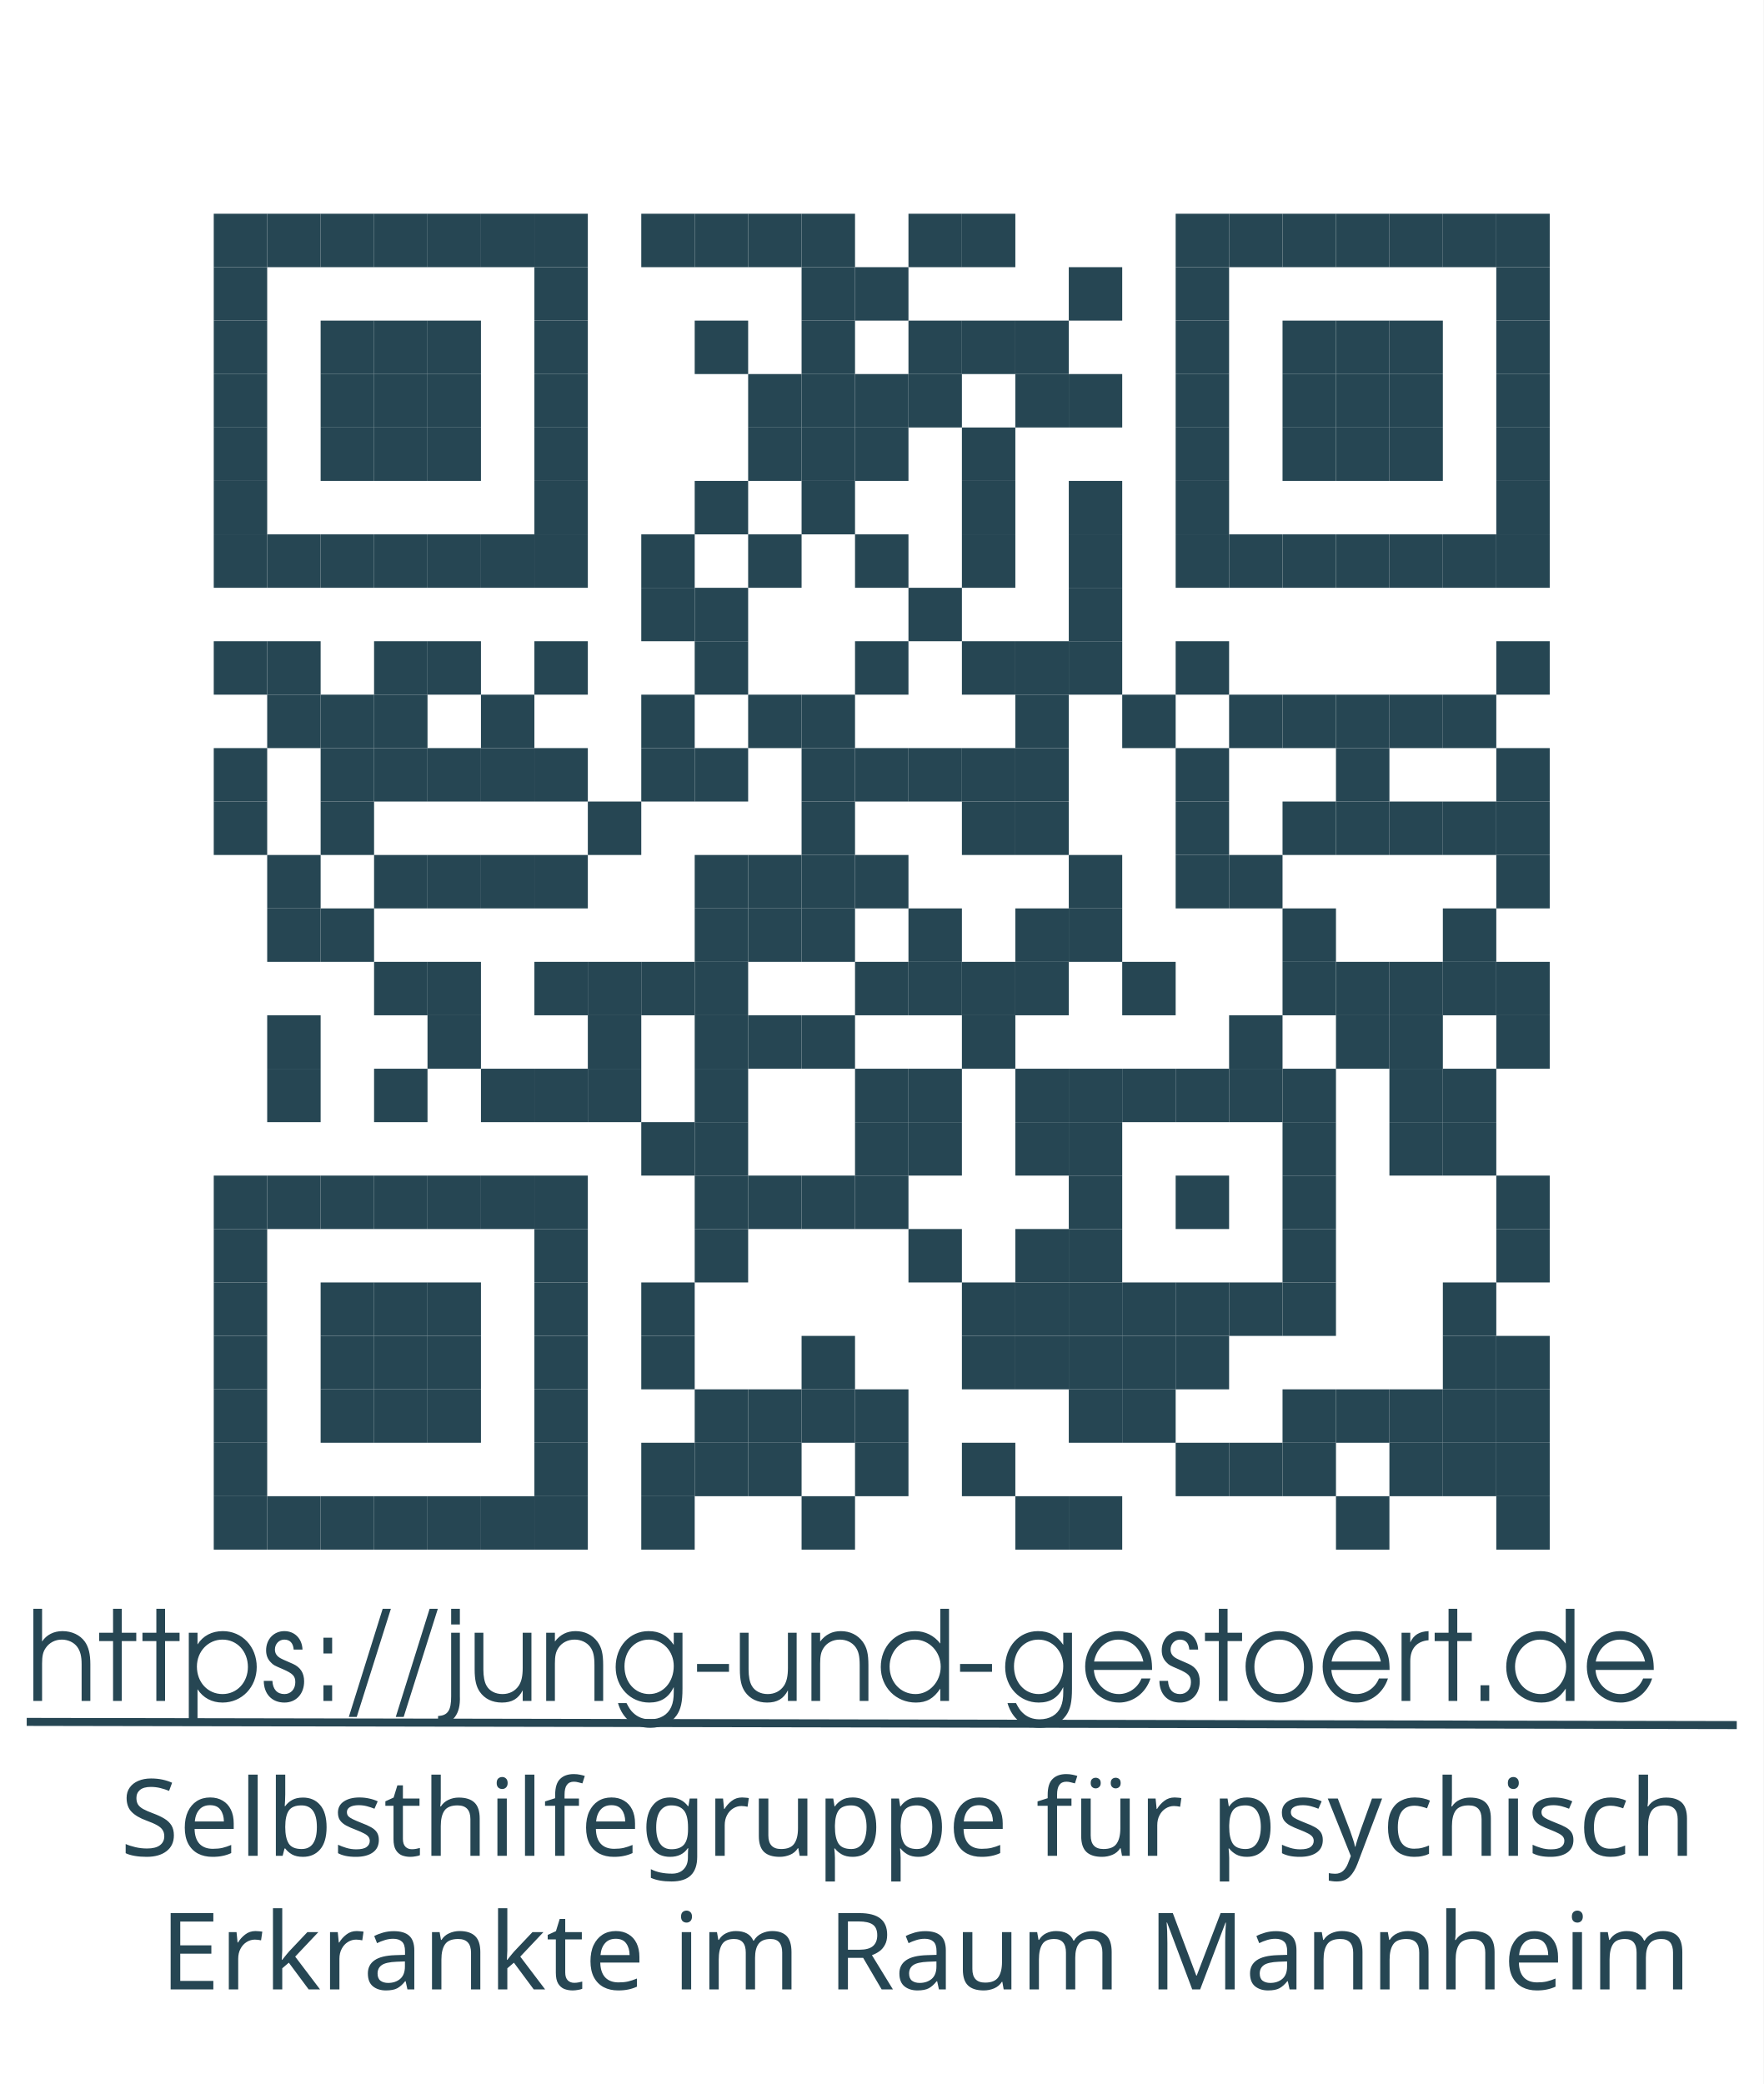
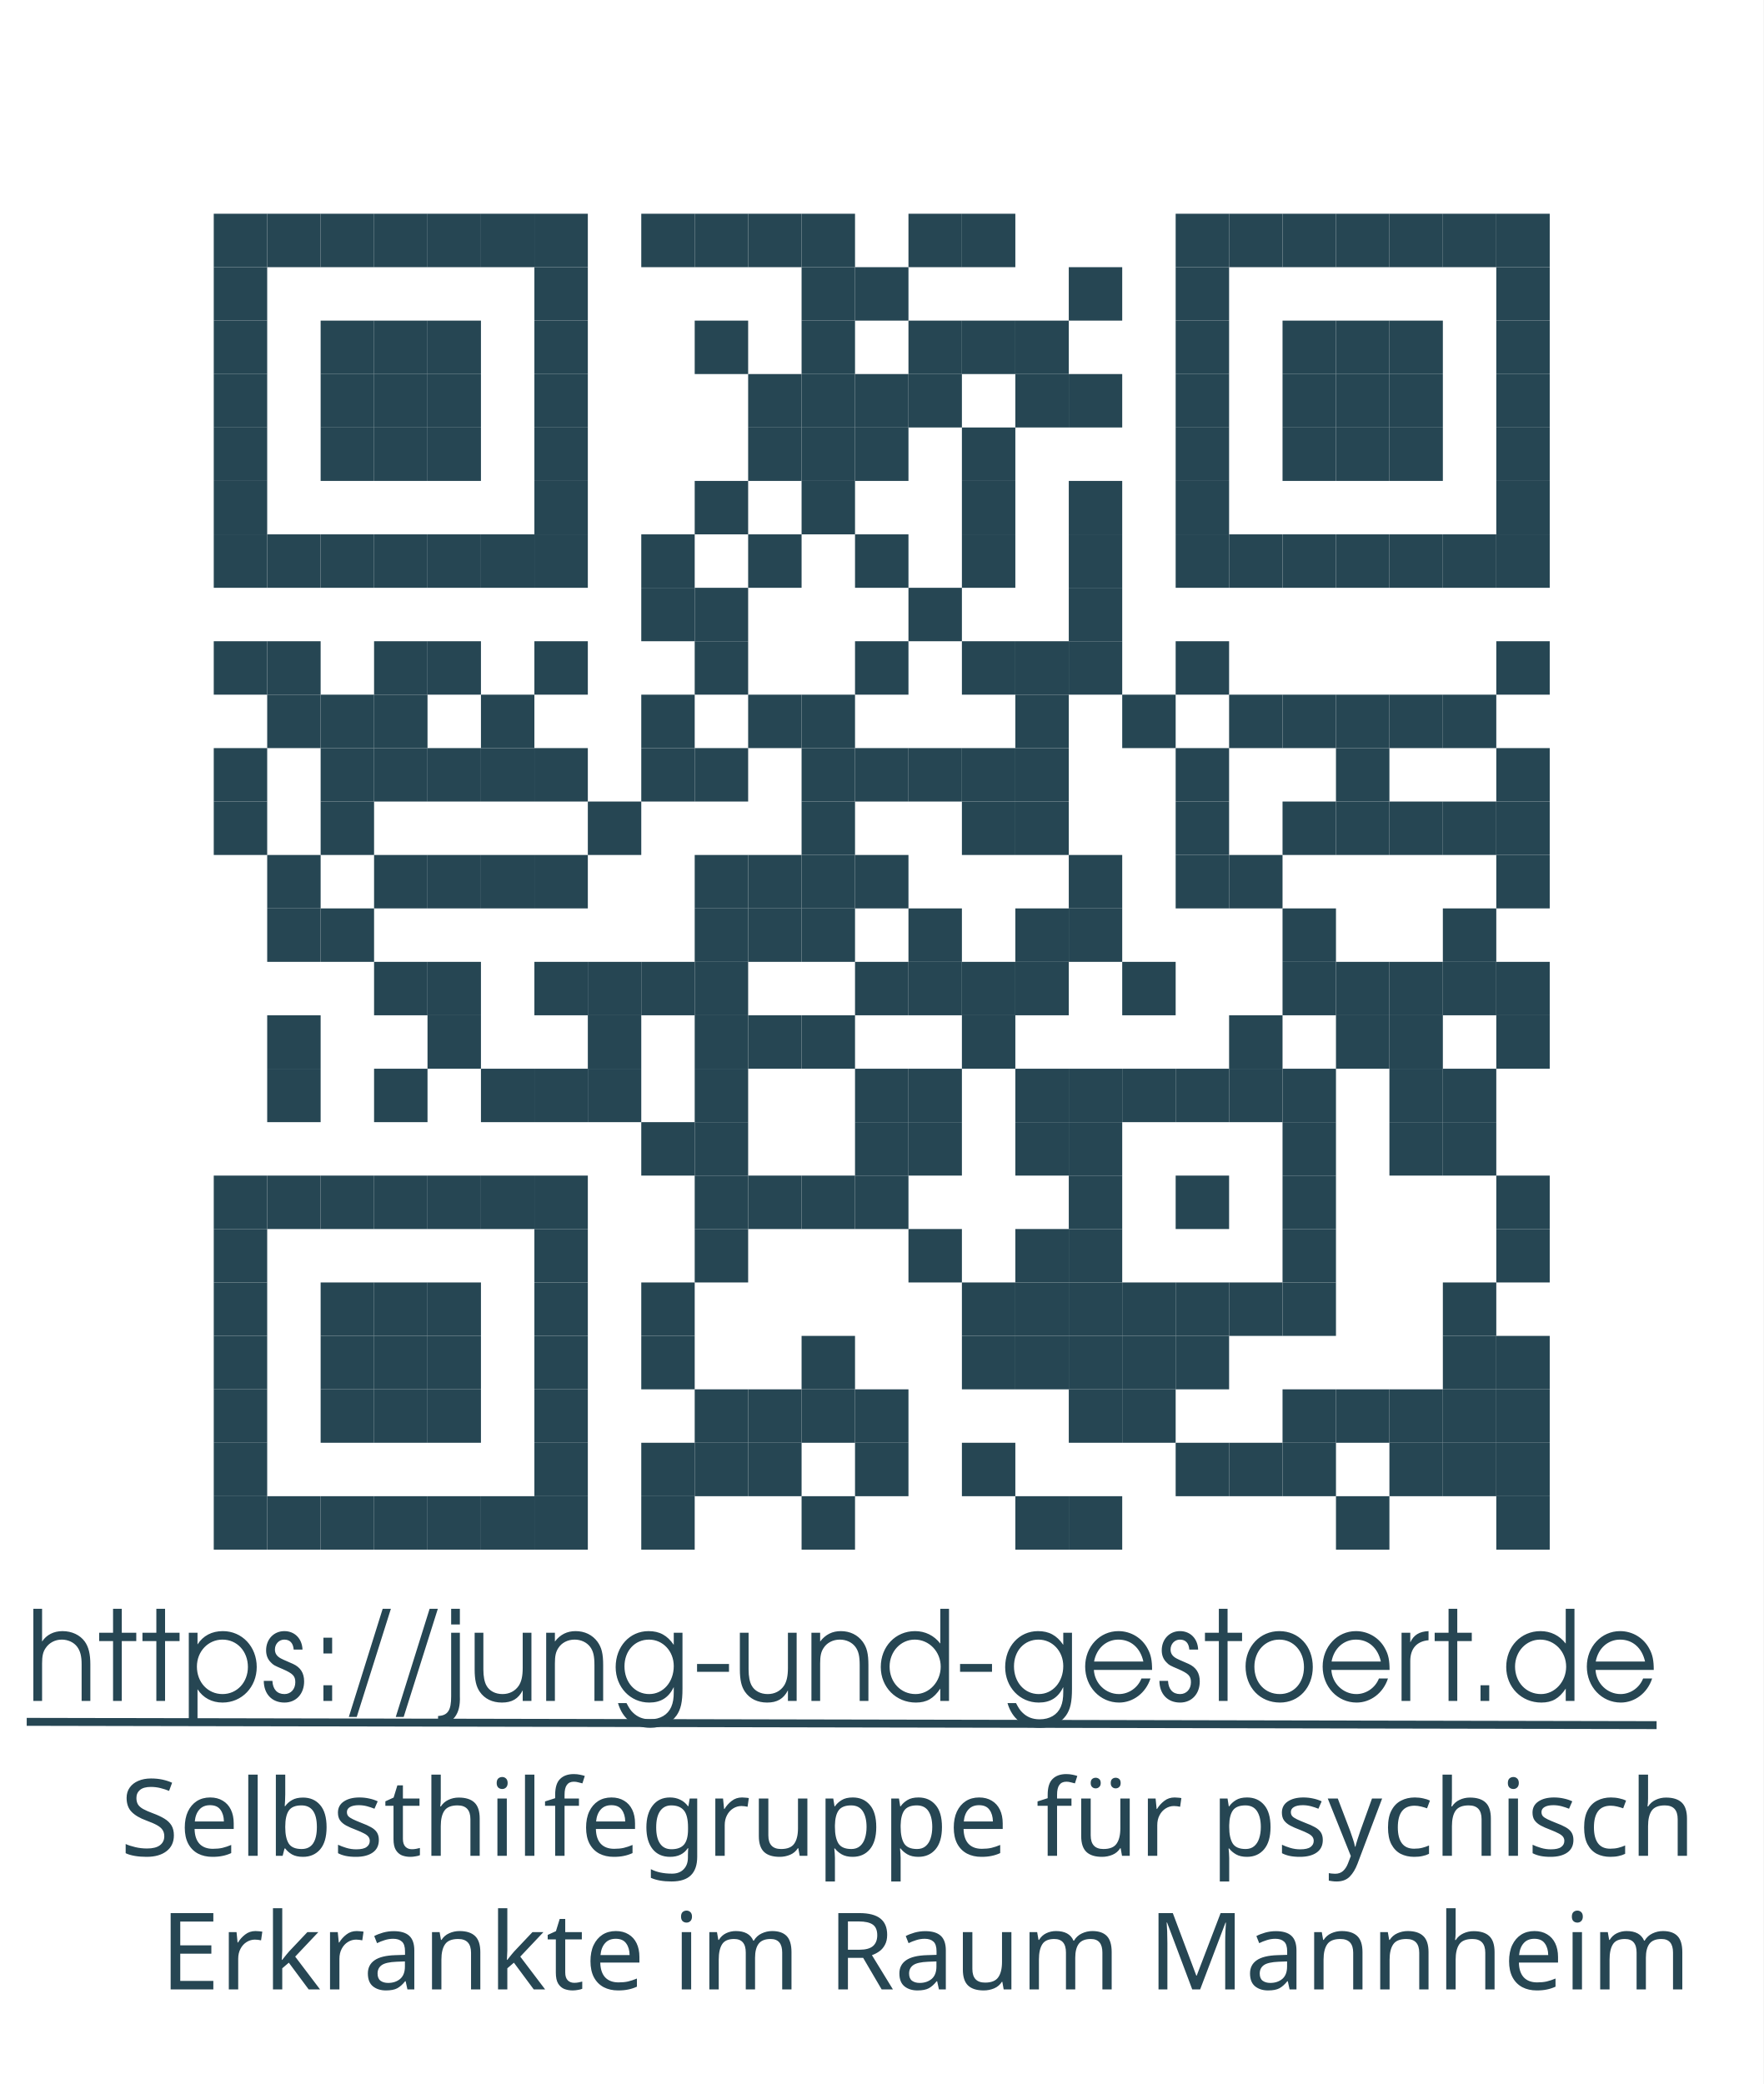
- <svg xmlns="http://www.w3.org/2000/svg" xmlns:xlink="http://www.w3.org/1999/xlink" width="264" height="312" viewBox="0 0 264 312" version="1.1">
-   <rect x="0" y="0" width="264" height="312" fill="#ffffff" id="rect2" style="stroke-width:1.086" />
+ <svg xmlns="http://www.w3.org/2000/svg" xmlns:xlink="http://www.w3.org/1999/xlink" width="264" height="312" viewBox="0 0 264 312" version="1.1" id="svg342">
+   <rect x="0" y="0" width="264" height="312" fill="#ffffff" id="rect2" style="stroke-width:1.086;fill-opacity:1;" />
  <defs id="defs5">
    <rect id="p" width="8" height="8" />
  </defs>
  <g fill="#264653" id="g657">
    <use xlink:href="#p" x="32" y="32" id="use7" />
    <use xlink:href="#p" x="32" y="40" id="use9" />
    <use xlink:href="#p" x="32" y="48" id="use11" />
    <use xlink:href="#p" x="32" y="56" id="use13" />
    <use xlink:href="#p" x="32" y="64" id="use15" />
    <use xlink:href="#p" x="32" y="72" id="use17" />
    <use xlink:href="#p" x="32" y="80" id="use19" />
    <use xlink:href="#p" x="32" y="96" id="use21" />
    <use xlink:href="#p" x="32" y="112" id="use23" />
    <use xlink:href="#p" x="32" y="120" id="use25" />
    <use xlink:href="#p" x="32" y="176" id="use27" />
    <use xlink:href="#p" x="32" y="184" id="use29" />
    <use xlink:href="#p" x="32" y="192" id="use31" />
    <use xlink:href="#p" x="32" y="200" id="use33" />
    <use xlink:href="#p" x="32" y="208" id="use35" />
    <use xlink:href="#p" x="32" y="216" id="use37" />
    <use xlink:href="#p" x="32" y="224" id="use39" />
    <use xlink:href="#p" x="40" y="32" id="use41" />
    <use xlink:href="#p" x="40" y="80" id="use43" />
    <use xlink:href="#p" x="40" y="96" id="use45" />
    <use xlink:href="#p" x="40" y="104" id="use47" />
    <use xlink:href="#p" x="40" y="128" id="use49" />
    <use xlink:href="#p" x="40" y="136" id="use51" />
    <use xlink:href="#p" x="40" y="152" id="use53" />
    <use xlink:href="#p" x="40" y="160" id="use55" />
    <use xlink:href="#p" x="40" y="176" id="use57" />
    <use xlink:href="#p" x="40" y="224" id="use59" />
    <use xlink:href="#p" x="48" y="32" id="use61" />
    <use xlink:href="#p" x="48" y="48" id="use63" />
    <use xlink:href="#p" x="48" y="56" id="use65" />
    <use xlink:href="#p" x="48" y="64" id="use67" />
    <use xlink:href="#p" x="48" y="80" id="use69" />
    <use xlink:href="#p" x="48" y="104" id="use71" />
    <use xlink:href="#p" x="48" y="112" id="use73" />
    <use xlink:href="#p" x="48" y="120" id="use75" />
    <use xlink:href="#p" x="48" y="136" id="use77" />
    <use xlink:href="#p" x="48" y="176" id="use79" />
    <use xlink:href="#p" x="48" y="192" id="use81" />
    <use xlink:href="#p" x="48" y="200" id="use83" />
    <use xlink:href="#p" x="48" y="208" id="use85" />
    <use xlink:href="#p" x="48" y="224" id="use87" />
    <use xlink:href="#p" x="56" y="32" id="use89" />
    <use xlink:href="#p" x="56" y="48" id="use91" />
    <use xlink:href="#p" x="56" y="56" id="use93" />
    <use xlink:href="#p" x="56" y="64" id="use95" />
    <use xlink:href="#p" x="56" y="80" id="use97" />
    <use xlink:href="#p" x="56" y="96" id="use99" />
    <use xlink:href="#p" x="56" y="104" id="use101" />
    <use xlink:href="#p" x="56" y="112" id="use103" />
    <use xlink:href="#p" x="56" y="128" id="use105" />
    <use xlink:href="#p" x="56" y="144" id="use107" />
    <use xlink:href="#p" x="56" y="160" id="use109" />
    <use xlink:href="#p" x="56" y="176" id="use111" />
    <use xlink:href="#p" x="56" y="192" id="use113" />
    <use xlink:href="#p" x="56" y="200" id="use115" />
    <use xlink:href="#p" x="56" y="208" id="use117" />
    <use xlink:href="#p" x="56" y="224" id="use119" />
    <use xlink:href="#p" x="64" y="32" id="use121" />
    <use xlink:href="#p" x="64" y="48" id="use123" />
    <use xlink:href="#p" x="64" y="56" id="use125" />
    <use xlink:href="#p" x="64" y="64" id="use127" />
    <use xlink:href="#p" x="64" y="80" id="use129" />
    <use xlink:href="#p" x="64" y="96" id="use131" />
    <use xlink:href="#p" x="64" y="112" id="use133" />
    <use xlink:href="#p" x="64" y="128" id="use135" />
    <use xlink:href="#p" x="64" y="144" id="use137" />
    <use xlink:href="#p" x="64" y="152" id="use139" />
    <use xlink:href="#p" x="64" y="176" id="use141" />
    <use xlink:href="#p" x="64" y="192" id="use143" />
    <use xlink:href="#p" x="64" y="200" id="use145" />
    <use xlink:href="#p" x="64" y="208" id="use147" />
    <use xlink:href="#p" x="64" y="224" id="use149" />
    <use xlink:href="#p" x="72" y="32" id="use151" />
    <use xlink:href="#p" x="72" y="80" id="use153" />
    <use xlink:href="#p" x="72" y="104" id="use155" />
    <use xlink:href="#p" x="72" y="112" id="use157" />
    <use xlink:href="#p" x="72" y="128" id="use159" />
    <use xlink:href="#p" x="72" y="160" id="use161" />
    <use xlink:href="#p" x="72" y="176" id="use163" />
    <use xlink:href="#p" x="72" y="224" id="use165" />
    <use xlink:href="#p" x="80" y="32" id="use167" />
    <use xlink:href="#p" x="80" y="40" id="use169" />
    <use xlink:href="#p" x="80" y="48" id="use171" />
    <use xlink:href="#p" x="80" y="56" id="use173" />
    <use xlink:href="#p" x="80" y="64" id="use175" />
    <use xlink:href="#p" x="80" y="72" id="use177" />
    <use xlink:href="#p" x="80" y="80" id="use179" />
    <use xlink:href="#p" x="80" y="96" id="use181" />
    <use xlink:href="#p" x="80" y="112" id="use183" />
    <use xlink:href="#p" x="80" y="128" id="use185" />
    <use xlink:href="#p" x="80" y="144" id="use187" />
    <use xlink:href="#p" x="80" y="160" id="use189" />
    <use xlink:href="#p" x="80" y="176" id="use191" />
    <use xlink:href="#p" x="80" y="184" id="use193" />
    <use xlink:href="#p" x="80" y="192" id="use195" />
    <use xlink:href="#p" x="80" y="200" id="use197" />
    <use xlink:href="#p" x="80" y="208" id="use199" />
    <use xlink:href="#p" x="80" y="216" id="use201" />
    <use xlink:href="#p" x="80" y="224" id="use203" />
    <use xlink:href="#p" x="88" y="120" id="use205" />
    <use xlink:href="#p" x="88" y="144" id="use207" />
    <use xlink:href="#p" x="88" y="152" id="use209" />
    <use xlink:href="#p" x="88" y="160" id="use211" />
    <use xlink:href="#p" x="96" y="32" id="use213" />
    <use xlink:href="#p" x="96" y="80" id="use215" />
    <use xlink:href="#p" x="96" y="88" id="use217" />
    <use xlink:href="#p" x="96" y="104" id="use219" />
    <use xlink:href="#p" x="96" y="112" id="use221" />
    <use xlink:href="#p" x="96" y="144" id="use223" />
    <use xlink:href="#p" x="96" y="168" id="use225" />
    <use xlink:href="#p" x="96" y="192" id="use227" />
    <use xlink:href="#p" x="96" y="200" id="use229" />
    <use xlink:href="#p" x="96" y="216" id="use231" />
    <use xlink:href="#p" x="96" y="224" id="use233" />
    <use xlink:href="#p" x="104" y="32" id="use235" />
    <use xlink:href="#p" x="104" y="48" id="use237" />
    <use xlink:href="#p" x="104" y="72" id="use239" />
    <use xlink:href="#p" x="104" y="88" id="use241" />
    <use xlink:href="#p" x="104" y="96" id="use243" />
    <use xlink:href="#p" x="104" y="112" id="use245" />
    <use xlink:href="#p" x="104" y="128" id="use247" />
    <use xlink:href="#p" x="104" y="136" id="use249" />
    <use xlink:href="#p" x="104" y="144" id="use251" />
    <use xlink:href="#p" x="104" y="152" id="use253" />
    <use xlink:href="#p" x="104" y="160" id="use255" />
    <use xlink:href="#p" x="104" y="168" id="use257" />
    <use xlink:href="#p" x="104" y="176" id="use259" />
    <use xlink:href="#p" x="104" y="184" id="use261" />
    <use xlink:href="#p" x="104" y="208" id="use263" />
    <use xlink:href="#p" x="104" y="216" id="use265" />
    <use xlink:href="#p" x="112" y="32" id="use267" />
    <use xlink:href="#p" x="112" y="56" id="use269" />
    <use xlink:href="#p" x="112" y="64" id="use271" />
    <use xlink:href="#p" x="112" y="80" id="use273" />
    <use xlink:href="#p" x="112" y="104" id="use275" />
    <use xlink:href="#p" x="112" y="128" id="use277" />
    <use xlink:href="#p" x="112" y="136" id="use279" />
    <use xlink:href="#p" x="112" y="152" id="use281" />
    <use xlink:href="#p" x="112" y="176" id="use283" />
    <use xlink:href="#p" x="112" y="208" id="use285" />
    <use xlink:href="#p" x="112" y="216" id="use287" />
    <use xlink:href="#p" x="120" y="32" id="use289" />
    <use xlink:href="#p" x="120" y="40" id="use291" />
    <use xlink:href="#p" x="120" y="48" id="use293" />
    <use xlink:href="#p" x="120" y="56" id="use295" />
    <use xlink:href="#p" x="120" y="64" id="use297" />
    <use xlink:href="#p" x="120" y="72" id="use299" />
    <use xlink:href="#p" x="120" y="104" id="use301" />
    <use xlink:href="#p" x="120" y="112" id="use303" />
    <use xlink:href="#p" x="120" y="120" id="use305" />
    <use xlink:href="#p" x="120" y="128" id="use307" />
    <use xlink:href="#p" x="120" y="136" id="use309" />
    <use xlink:href="#p" x="120" y="152" id="use311" />
    <use xlink:href="#p" x="120" y="176" id="use313" />
    <use xlink:href="#p" x="120" y="200" id="use315" />
    <use xlink:href="#p" x="120" y="208" id="use317" />
    <use xlink:href="#p" x="120" y="224" id="use319" />
    <use xlink:href="#p" x="128" y="40" id="use321" />
    <use xlink:href="#p" x="128" y="56" id="use323" />
    <use xlink:href="#p" x="128" y="64" id="use325" />
    <use xlink:href="#p" x="128" y="80" id="use327" />
    <use xlink:href="#p" x="128" y="96" id="use329" />
    <use xlink:href="#p" x="128" y="112" id="use331" />
    <use xlink:href="#p" x="128" y="128" id="use333" />
    <use xlink:href="#p" x="128" y="144" id="use335" />
    <use xlink:href="#p" x="128" y="160" id="use337" />
    <use xlink:href="#p" x="128" y="168" id="use339" />
    <use xlink:href="#p" x="128" y="176" id="use341" />
    <use xlink:href="#p" x="128" y="208" id="use343" />
    <use xlink:href="#p" x="128" y="216" id="use345" />
    <use xlink:href="#p" x="136" y="32" id="use347" />
    <use xlink:href="#p" x="136" y="48" id="use349" />
    <use xlink:href="#p" x="136" y="56" id="use351" />
    <use xlink:href="#p" x="136" y="88" id="use353" />
    <use xlink:href="#p" x="136" y="112" id="use355" />
    <use xlink:href="#p" x="136" y="136" id="use357" />
    <use xlink:href="#p" x="136" y="144" id="use359" />
    <use xlink:href="#p" x="136" y="160" id="use361" />
    <use xlink:href="#p" x="136" y="168" id="use363" />
    <use xlink:href="#p" x="136" y="184" id="use365" />
    <use xlink:href="#p" x="144" y="32" id="use367" />
    <use xlink:href="#p" x="144" y="48" id="use369" />
    <use xlink:href="#p" x="144" y="64" id="use371" />
    <use xlink:href="#p" x="144" y="72" id="use373" />
    <use xlink:href="#p" x="144" y="80" id="use375" />
    <use xlink:href="#p" x="144" y="96" id="use377" />
    <use xlink:href="#p" x="144" y="112" id="use379" />
    <use xlink:href="#p" x="144" y="120" id="use381" />
    <use xlink:href="#p" x="144" y="144" id="use383" />
    <use xlink:href="#p" x="144" y="152" id="use385" />
    <use xlink:href="#p" x="144" y="192" id="use387" />
    <use xlink:href="#p" x="144" y="200" id="use389" />
    <use xlink:href="#p" x="144" y="216" id="use391" />
    <use xlink:href="#p" x="152" y="48" id="use393" />
    <use xlink:href="#p" x="152" y="56" id="use395" />
    <use xlink:href="#p" x="152" y="96" id="use397" />
    <use xlink:href="#p" x="152" y="104" id="use399" />
    <use xlink:href="#p" x="152" y="112" id="use401" />
    <use xlink:href="#p" x="152" y="120" id="use403" />
    <use xlink:href="#p" x="152" y="136" id="use405" />
    <use xlink:href="#p" x="152" y="144" id="use407" />
    <use xlink:href="#p" x="152" y="160" id="use409" />
    <use xlink:href="#p" x="152" y="168" id="use411" />
    <use xlink:href="#p" x="152" y="184" id="use413" />
    <use xlink:href="#p" x="152" y="192" id="use415" />
    <use xlink:href="#p" x="152" y="200" id="use417" />
    <use xlink:href="#p" x="152" y="224" id="use419" />
    <use xlink:href="#p" x="160" y="40" id="use421" />
    <use xlink:href="#p" x="160" y="56" id="use423" />
    <use xlink:href="#p" x="160" y="72" id="use425" />
    <use xlink:href="#p" x="160" y="80" id="use427" />
    <use xlink:href="#p" x="160" y="88" id="use429" />
    <use xlink:href="#p" x="160" y="96" id="use431" />
    <use xlink:href="#p" x="160" y="128" id="use433" />
    <use xlink:href="#p" x="160" y="136" id="use435" />
    <use xlink:href="#p" x="160" y="160" id="use437" />
    <use xlink:href="#p" x="160" y="168" id="use439" />
    <use xlink:href="#p" x="160" y="176" id="use441" />
    <use xlink:href="#p" x="160" y="184" id="use443" />
    <use xlink:href="#p" x="160" y="192" id="use445" />
    <use xlink:href="#p" x="160" y="200" id="use447" />
    <use xlink:href="#p" x="160" y="208" id="use449" />
    <use xlink:href="#p" x="160" y="224" id="use451" />
    <use xlink:href="#p" x="168" y="104" id="use453" />
    <use xlink:href="#p" x="168" y="144" id="use455" />
    <use xlink:href="#p" x="168" y="160" id="use457" />
    <use xlink:href="#p" x="168" y="192" id="use459" />
    <use xlink:href="#p" x="168" y="200" id="use461" />
    <use xlink:href="#p" x="168" y="208" id="use463" />
    <use xlink:href="#p" x="176" y="32" id="use465" />
    <use xlink:href="#p" x="176" y="40" id="use467" />
    <use xlink:href="#p" x="176" y="48" id="use469" />
    <use xlink:href="#p" x="176" y="56" id="use471" />
    <use xlink:href="#p" x="176" y="64" id="use473" />
    <use xlink:href="#p" x="176" y="72" id="use475" />
    <use xlink:href="#p" x="176" y="80" id="use477" />
    <use xlink:href="#p" x="176" y="96" id="use479" />
    <use xlink:href="#p" x="176" y="112" id="use481" />
    <use xlink:href="#p" x="176" y="120" id="use483" />
    <use xlink:href="#p" x="176" y="128" id="use485" />
    <use xlink:href="#p" x="176" y="160" id="use487" />
    <use xlink:href="#p" x="176" y="176" id="use489" />
    <use xlink:href="#p" x="176" y="192" id="use491" />
    <use xlink:href="#p" x="176" y="200" id="use493" />
    <use xlink:href="#p" x="176" y="216" id="use495" />
    <use xlink:href="#p" x="184" y="32" id="use497" />
    <use xlink:href="#p" x="184" y="80" id="use499" />
    <use xlink:href="#p" x="184" y="104" id="use501" />
    <use xlink:href="#p" x="184" y="128" id="use503" />
    <use xlink:href="#p" x="184" y="152" id="use505" />
    <use xlink:href="#p" x="184" y="160" id="use507" />
    <use xlink:href="#p" x="184" y="192" id="use509" />
    <use xlink:href="#p" x="184" y="216" id="use511" />
    <use xlink:href="#p" x="192" y="32" id="use513" />
    <use xlink:href="#p" x="192" y="48" id="use515" />
    <use xlink:href="#p" x="192" y="56" id="use517" />
    <use xlink:href="#p" x="192" y="64" id="use519" />
    <use xlink:href="#p" x="192" y="80" id="use521" />
    <use xlink:href="#p" x="192" y="104" id="use523" />
    <use xlink:href="#p" x="192" y="120" id="use525" />
    <use xlink:href="#p" x="192" y="136" id="use527" />
    <use xlink:href="#p" x="192" y="144" id="use529" />
    <use xlink:href="#p" x="192" y="160" id="use531" />
    <use xlink:href="#p" x="192" y="168" id="use533" />
    <use xlink:href="#p" x="192" y="176" id="use535" />
    <use xlink:href="#p" x="192" y="184" id="use537" />
    <use xlink:href="#p" x="192" y="192" id="use539" />
    <use xlink:href="#p" x="192" y="208" id="use541" />
    <use xlink:href="#p" x="192" y="216" id="use543" />
    <use xlink:href="#p" x="200" y="32" id="use545" />
    <use xlink:href="#p" x="200" y="48" id="use547" />
    <use xlink:href="#p" x="200" y="56" id="use549" />
    <use xlink:href="#p" x="200" y="64" id="use551" />
    <use xlink:href="#p" x="200" y="80" id="use553" />
    <use xlink:href="#p" x="200" y="104" id="use555" />
    <use xlink:href="#p" x="200" y="112" id="use557" />
    <use xlink:href="#p" x="200" y="120" id="use559" />
    <use xlink:href="#p" x="200" y="144" id="use561" />
    <use xlink:href="#p" x="200" y="152" id="use563" />
    <use xlink:href="#p" x="200" y="208" id="use565" />
    <use xlink:href="#p" x="200" y="224" id="use567" />
    <use xlink:href="#p" x="208" y="32" id="use569" />
    <use xlink:href="#p" x="208" y="48" id="use571" />
    <use xlink:href="#p" x="208" y="56" id="use573" />
    <use xlink:href="#p" x="208" y="64" id="use575" />
    <use xlink:href="#p" x="208" y="80" id="use577" />
    <use xlink:href="#p" x="208" y="104" id="use579" />
    <use xlink:href="#p" x="208" y="120" id="use581" />
    <use xlink:href="#p" x="208" y="144" id="use583" />
    <use xlink:href="#p" x="208" y="152" id="use585" />
    <use xlink:href="#p" x="208" y="160" id="use587" />
    <use xlink:href="#p" x="208" y="168" id="use589" />
    <use xlink:href="#p" x="208" y="208" id="use591" />
    <use xlink:href="#p" x="208" y="216" id="use593" />
    <use xlink:href="#p" x="216" y="32" id="use595" />
    <use xlink:href="#p" x="216" y="80" id="use597" />
    <use xlink:href="#p" x="216" y="104" id="use599" />
    <use xlink:href="#p" x="216" y="120" id="use601" />
    <use xlink:href="#p" x="216" y="136" id="use603" />
    <use xlink:href="#p" x="216" y="144" id="use605" />
    <use xlink:href="#p" x="216" y="160" id="use607" />
    <use xlink:href="#p" x="216" y="168" id="use609" />
    <use xlink:href="#p" x="216" y="192" id="use611" />
    <use xlink:href="#p" x="216" y="200" id="use613" />
    <use xlink:href="#p" x="216" y="208" id="use615" />
    <use xlink:href="#p" x="216" y="216" id="use617" />
    <use xlink:href="#p" x="224" y="32" id="use619" />
    <use xlink:href="#p" x="224" y="40" id="use621" />
    <use xlink:href="#p" x="224" y="48" id="use623" />
    <use xlink:href="#p" x="224" y="56" id="use625" />
    <use xlink:href="#p" x="224" y="64" id="use627" />
    <use xlink:href="#p" x="224" y="72" id="use629" />
    <use xlink:href="#p" x="224" y="80" id="use631" />
    <use xlink:href="#p" x="224" y="96" id="use633" />
    <use xlink:href="#p" x="224" y="112" id="use635" />
    <use xlink:href="#p" x="224" y="120" id="use637" />
    <use xlink:href="#p" x="224" y="128" id="use639" />
    <use xlink:href="#p" x="224" y="144" id="use641" />
    <use xlink:href="#p" x="224" y="152" id="use643" />
    <use xlink:href="#p" x="224" y="176" id="use645" />
    <use xlink:href="#p" x="224" y="184" id="use647" />
    <use xlink:href="#p" x="224" y="200" id="use649" />
    <use xlink:href="#p" x="224" y="208" id="use651" />
    <use xlink:href="#p" x="224" y="216" id="use653" />
    <use xlink:href="#p" x="224" y="224" id="use655" />
  </g>
  <g id="g659" />
-   <text x="4" y="247.384" style="font-style:normal;font-variant:normal;font-weight:normal;font-stretch:normal;font-size:18.134px;line-height:1.25;font-family:'URW Gothic';-inkscape-font-specification:'URW Gothic, Normal';font-variant-ligatures:normal;font-variant-caps:normal;font-variant-numeric:normal;font-variant-east-asian:normal;fill:#264653;fill-opacity:1;stroke:none;stroke-width:0.971" transform="scale(0.9714521,1.029387)">
-     <tspan x="4" y="247.384" style="font-style:normal;font-variant:normal;font-weight:normal;font-stretch:normal;font-size:18.134px;font-family:'URW Gothic';-inkscape-font-specification:'URW Gothic, Normal';font-variant-ligatures:normal;font-variant-caps:normal;font-variant-numeric:normal;font-variant-east-asian:normal;fill:#264653;fill-opacity:1;stroke-width:0.971">https://jung-und-gestoert.de</tspan>
+   <text x="4" y="247.384" style="font-style:normal;font-variant:normal;font-weight:normal;font-stretch:normal;font-size:18.134px;line-height:1.25;font-family:'URW Gothic';-inkscape-font-specification:'URW Gothic, Normal';font-variant-ligatures:normal;font-variant-caps:normal;font-variant-numeric:normal;font-variant-east-asian:normal;fill:#264653;fill-opacity:1;stroke:none;stroke-width:0.971" transform="scale(0.9714521,1.029387)" id="text334">
+     <tspan x="4" y="247.384" style="font-style:normal;font-variant:normal;font-weight:normal;font-stretch:normal;font-size:18.134px;font-family:'URW Gothic';-inkscape-font-specification:'URW Gothic, Normal';font-variant-ligatures:normal;font-variant-caps:normal;font-variant-numeric:normal;font-variant-east-asian:normal;fill:#264653;fill-opacity:1;stroke-width:0.971" id="tspan332">https://jung-und-gestoert.de</tspan>
  </text>
  <text style="font-style:normal;font-variant:normal;font-weight:normal;font-stretch:normal;font-size:16px;line-height:1.25;font-family:Chilanka;-inkscape-font-specification:'Chilanka, Normal';font-variant-ligatures:normal;font-variant-caps:normal;font-variant-numeric:normal;font-variant-east-asian:normal;fill:#264653;fill-opacity:1;stroke:none" x="18" y="277.838" id="text58470">
-     <tspan x="18" y="277.838" style="font-style:normal;font-variant:normal;font-weight:normal;font-stretch:normal;font-size:16px;font-family:Chilanka;-inkscape-font-specification:'Chilanka, Normal';font-variant-ligatures:normal;font-variant-caps:normal;font-variant-numeric:normal;font-variant-east-asian:normal;fill:#264653;fill-opacity:1">Selbsthilfegruppe für psychisch</tspan>
+     <tspan x="18" y="277.838" style="font-style:normal;font-variant:normal;font-weight:normal;font-stretch:normal;font-size:16px;font-family:Chilanka;-inkscape-font-specification:'Chilanka, Normal';font-variant-ligatures:normal;font-variant-caps:normal;font-variant-numeric:normal;font-variant-east-asian:normal;fill:#264653;fill-opacity:1" id="tspan336">Selbsthilfegruppe für psychisch</tspan>
    <tspan x="24" y="297.838" style="font-style:normal;font-variant:normal;font-weight:normal;font-stretch:normal;font-size:16px;font-family:Chilanka;-inkscape-font-specification:'Chilanka, Normal';font-variant-ligatures:normal;font-variant-caps:normal;font-variant-numeric:normal;font-variant-east-asian:normal;fill:#264653;fill-opacity:1" id="tspan72062">Erkrankte im Raum Mannheim</tspan>
  </text>
-   <path d="M 4,257.788 260,258.267" style="fill:none;stroke:#264653;stroke-width:1.2;stroke-linecap:butt;stroke-linejoin:miter;stroke-opacity:1;fill-opacity:1;stroke-miterlimit:4;stroke-dasharray:none" />
+   <path d="M 4,257.781 247.998,258.274" style="fill:none;fill-opacity:1;stroke:#264653;stroke-width:1.187;stroke-linecap:butt;stroke-linejoin:miter;stroke-miterlimit:4;stroke-dasharray:none;stroke-opacity:1" id="path340" />
</svg>
